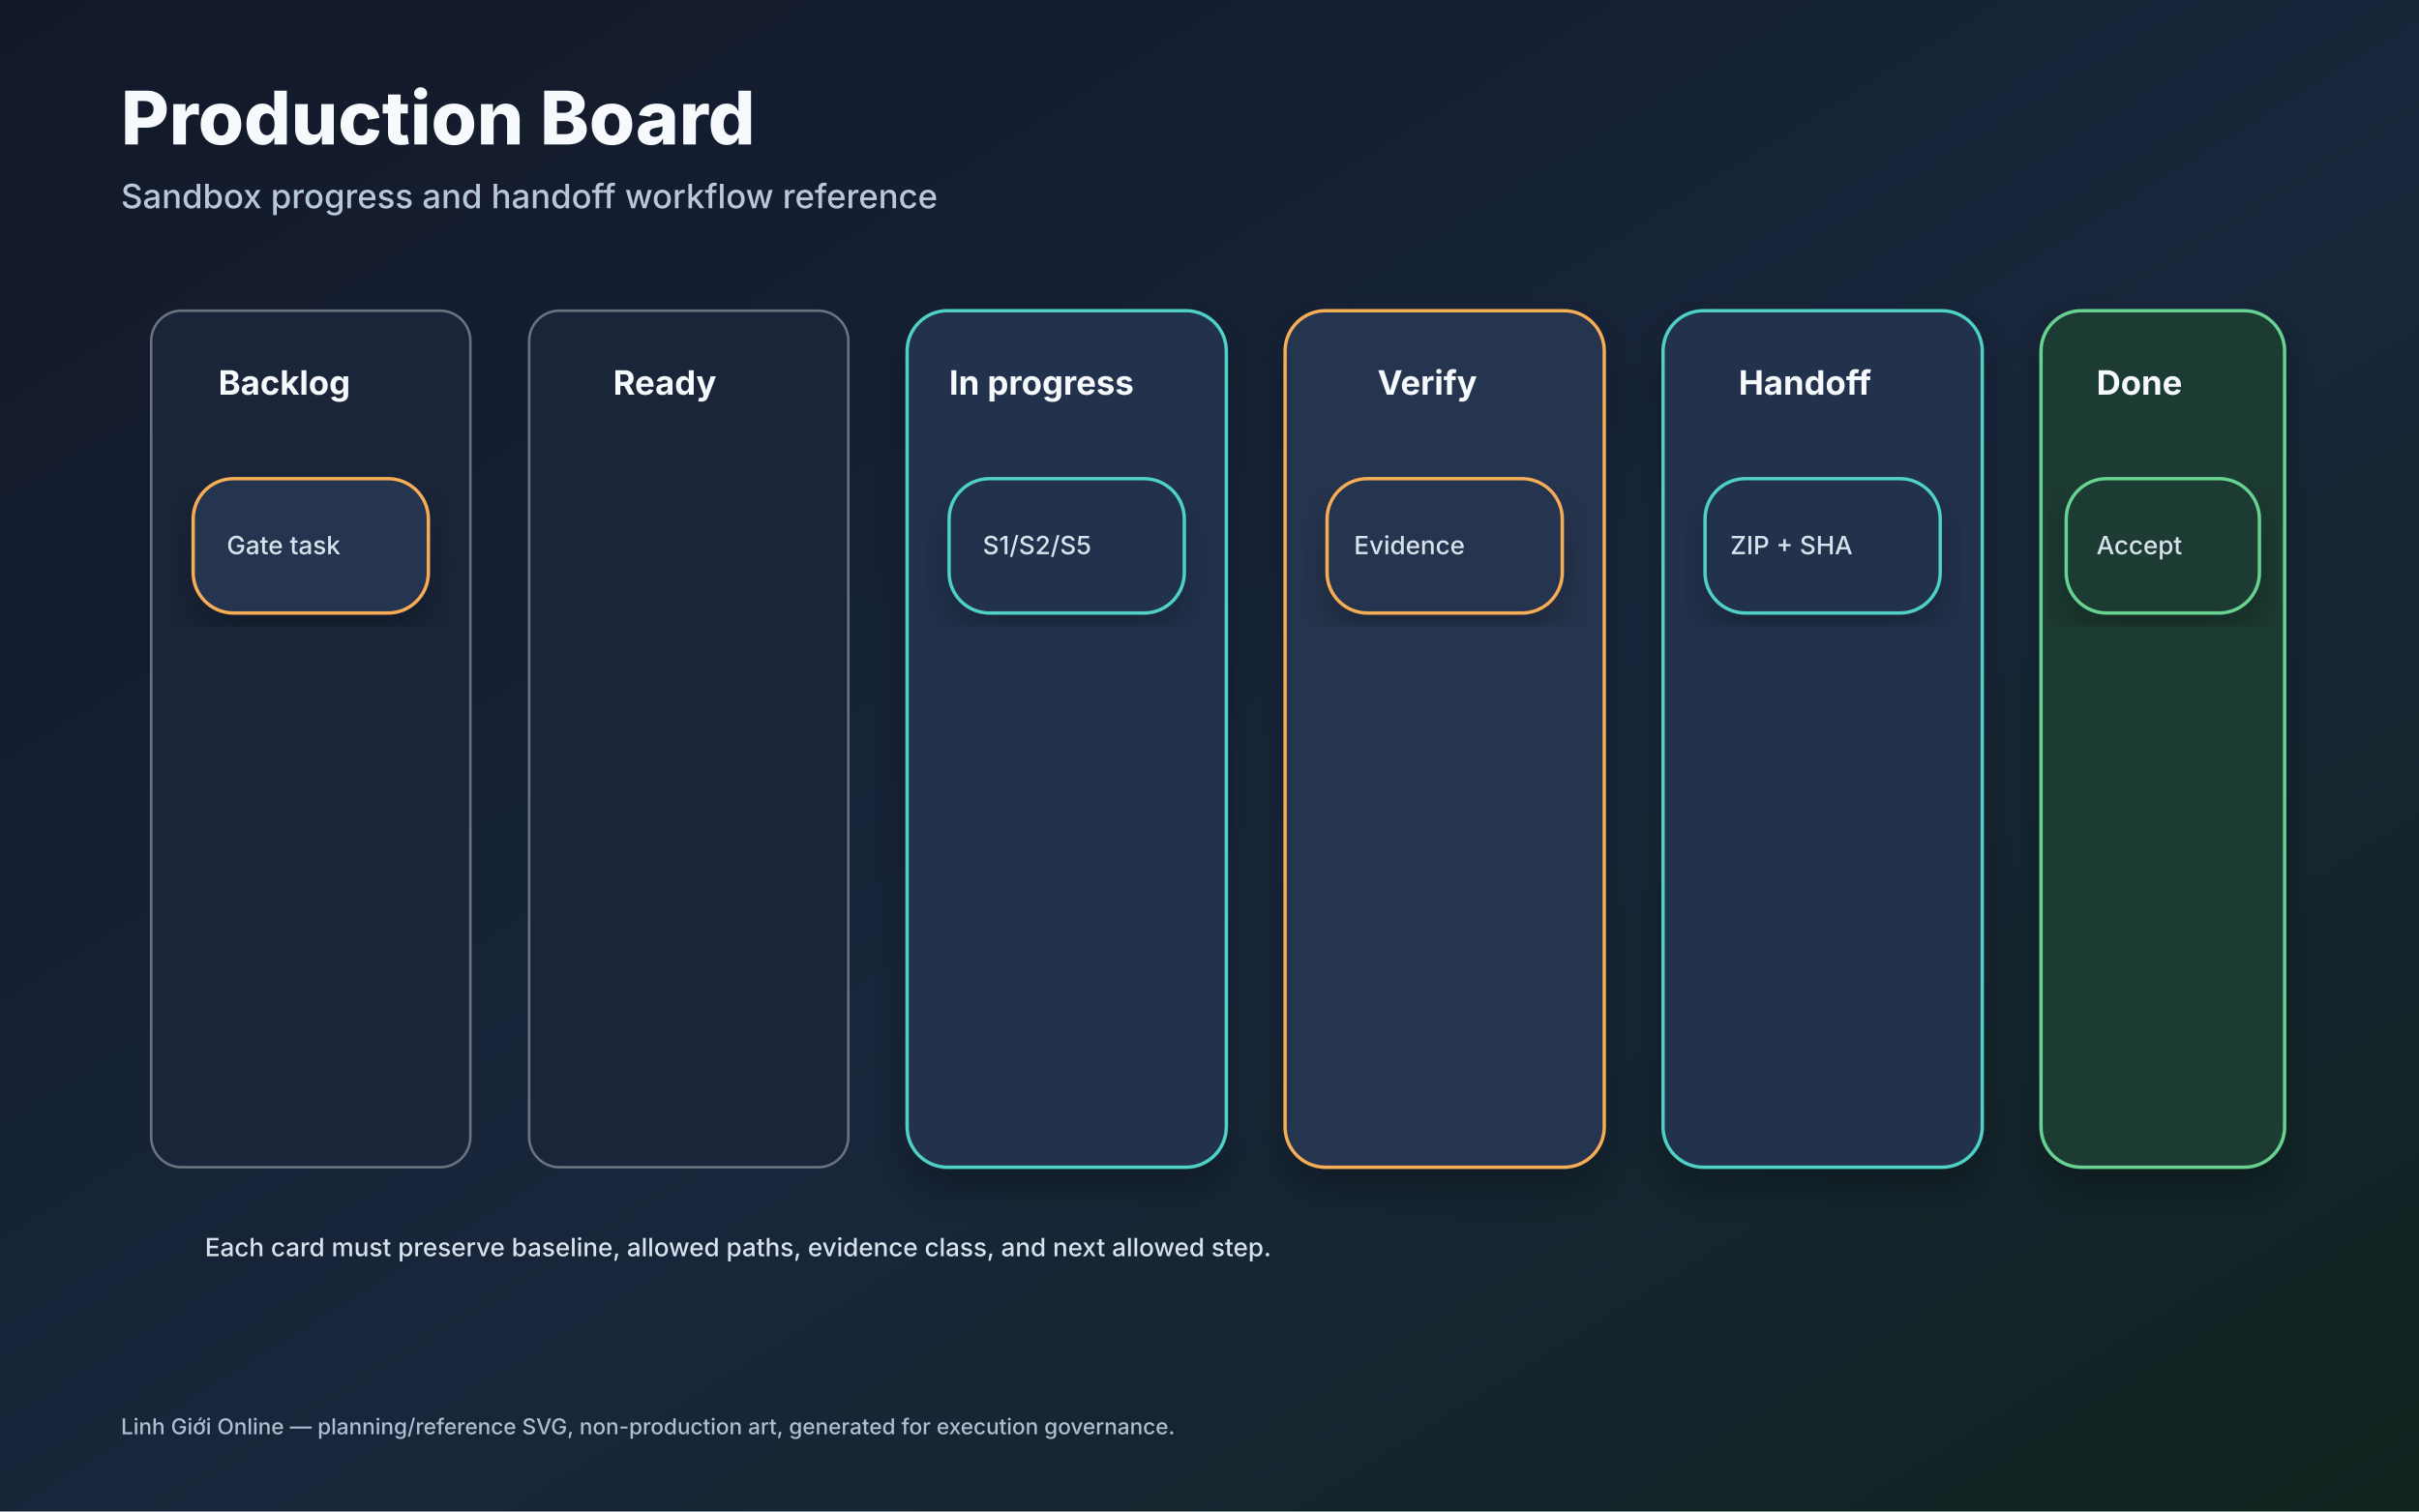
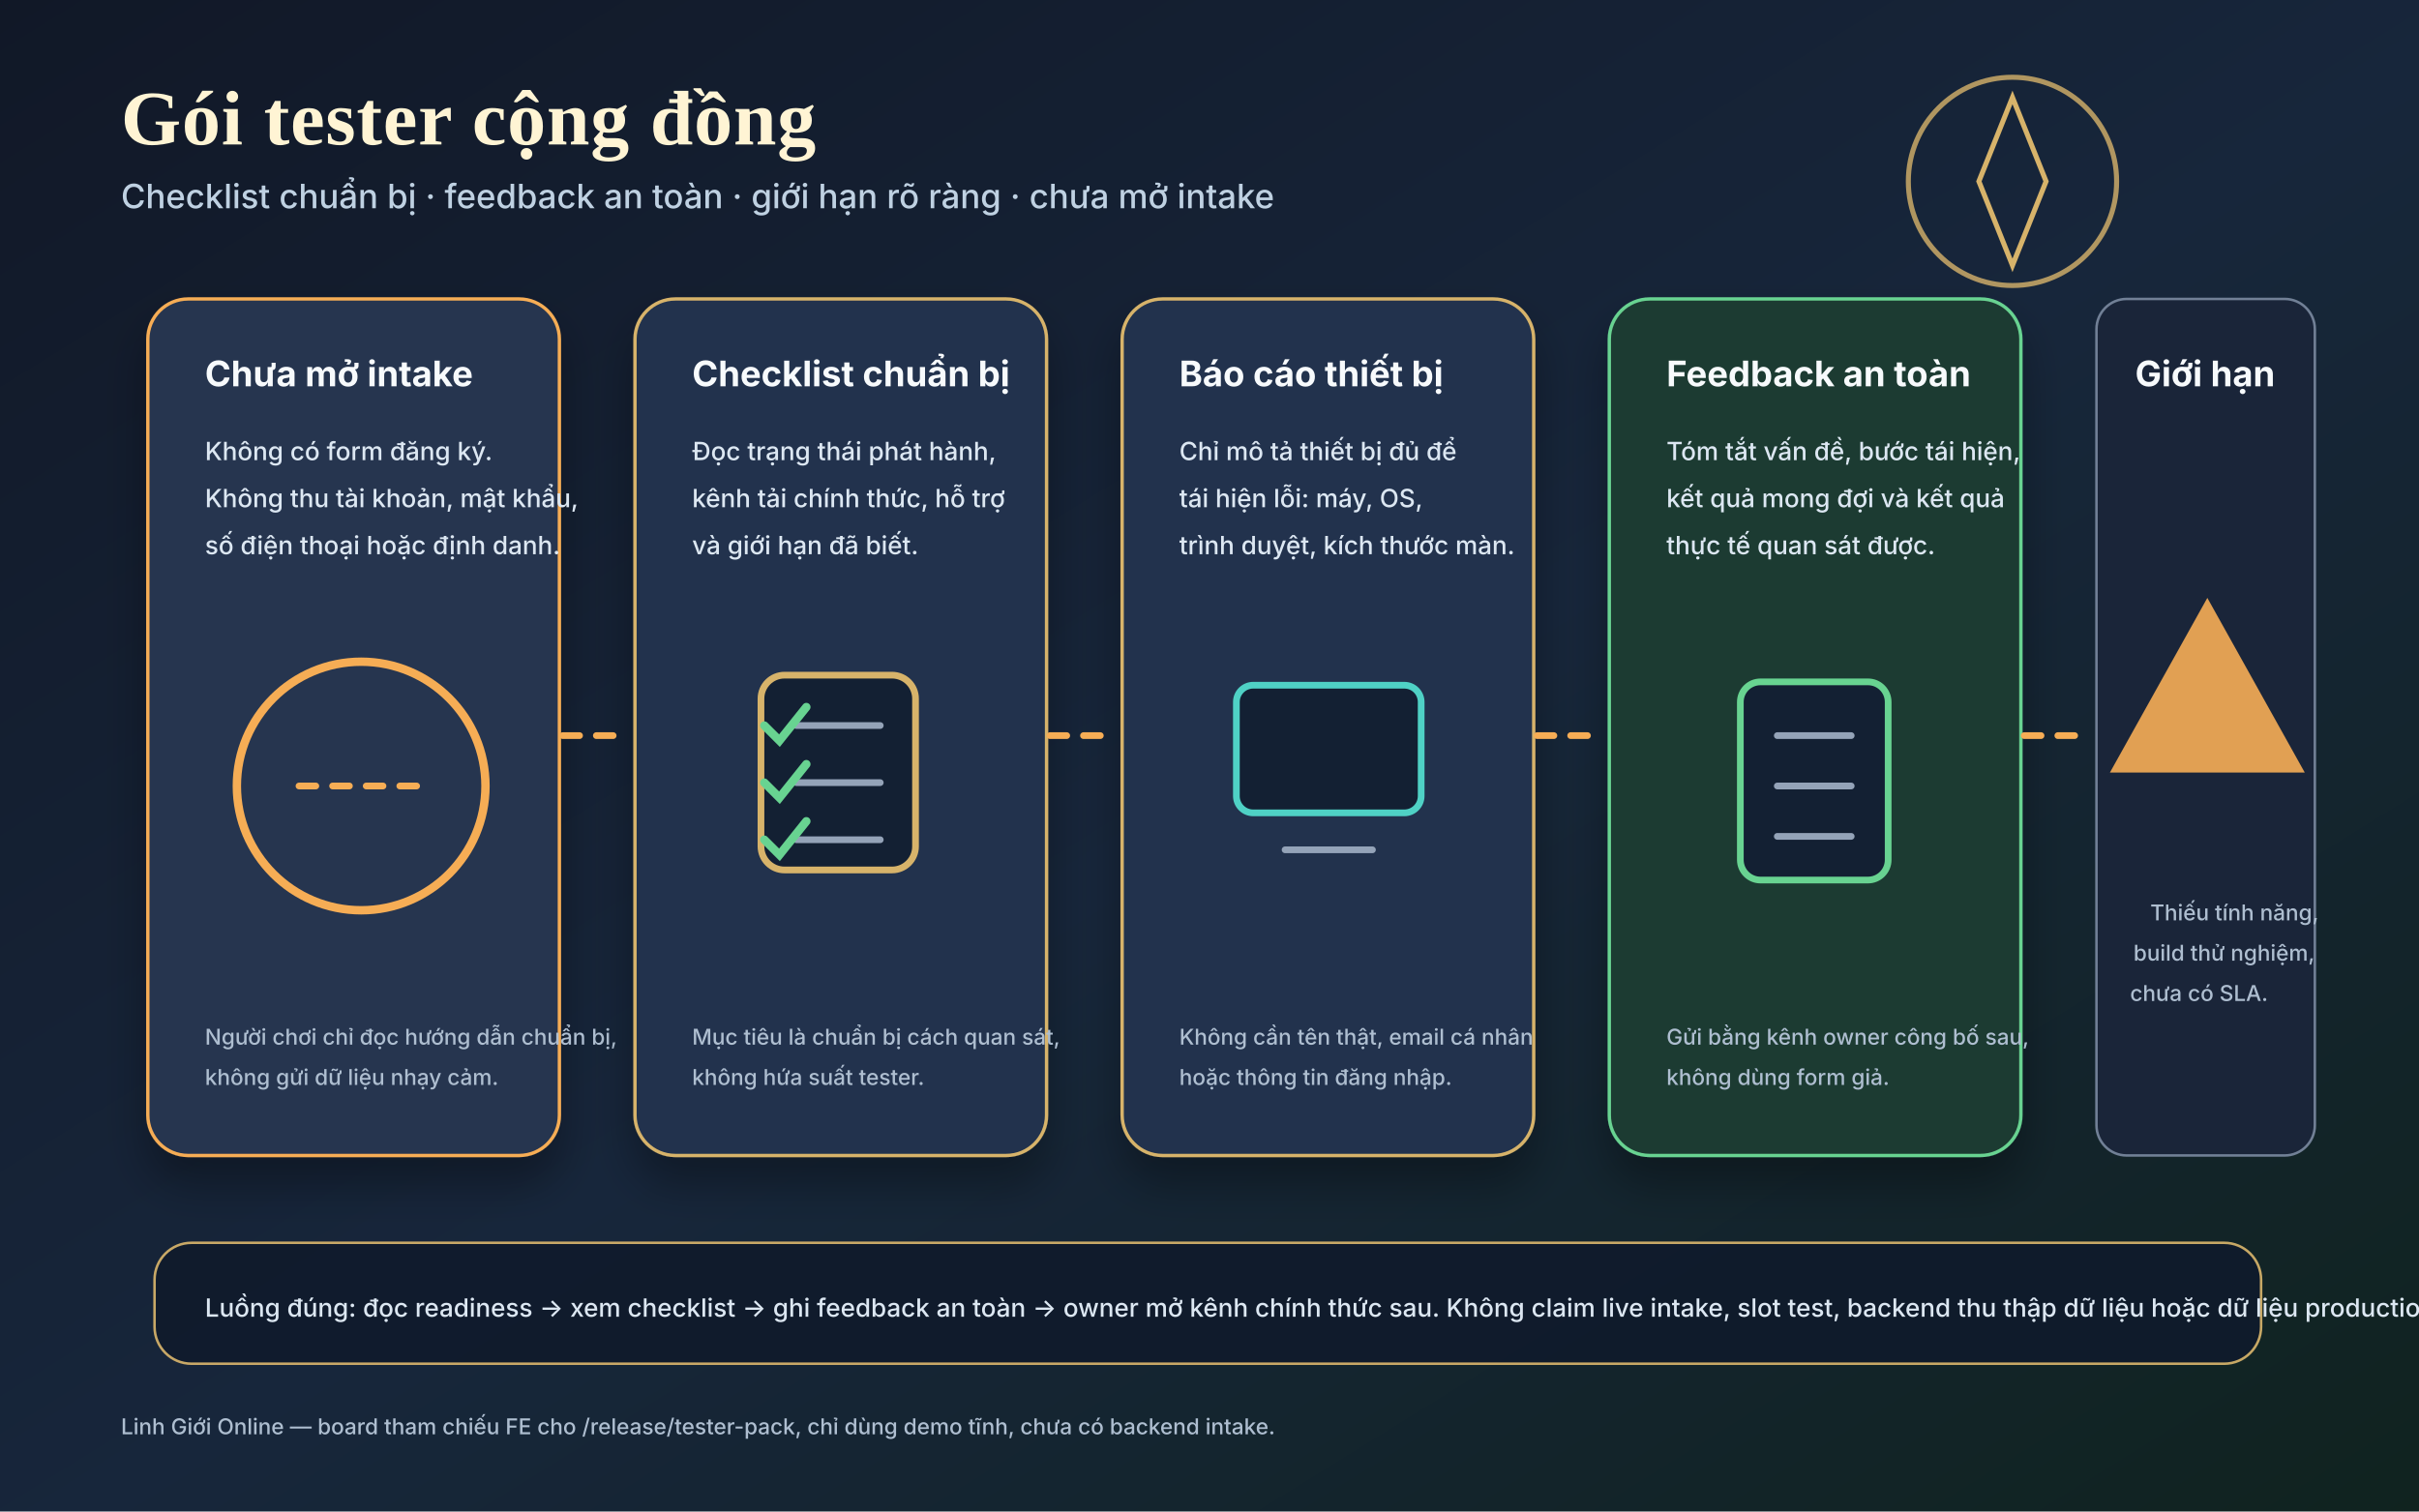
<svg xmlns="http://www.w3.org/2000/svg" width="1440" height="900" viewBox="0 0 1440 900" role="img" aria-labelledby="title desc">
  <defs>
    <linearGradient id="bg" x1="0" y1="0" x2="1" y2="1">
-       <stop offset="0%" stop-color="#121829" />
-       <stop offset="55%" stop-color="#18263b" />
-       <stop offset="100%" stop-color="#10251f" />
+       <stop offset="0%" stop-color="#111827" />
+       <stop offset="52%" stop-color="#17263b" />
+       <stop offset="100%" stop-color="#10231f" />
    </linearGradient>
    <filter id="shadow" x="-10%" y="-10%" width="120%" height="120%">
-       <feDropShadow dx="0" dy="12" stdDeviation="12" flood-color="#000000" flood-opacity="0.28" />
+       <feDropShadow dx="0" dy="16" stdDeviation="13" flood-color="#000000" flood-opacity="0.32" />
    </filter>
    <style>
-       .title { font: 800 44px Inter, Arial, sans-serif; fill: #f7fafc; }
-       .subtitle { font: 500 20px Inter, Arial, sans-serif; fill: #b8c7d9; }
-       .label { font: 700 20px Inter, Arial, sans-serif; fill: #f7fafc; }
-       .small { font: 500 15px Inter, Arial, sans-serif; fill: #d8e2ed; }
+       .title { font: 800 46px Georgia, 'Times New Roman', serif; fill: #fff4d4; letter-spacing: .5px; }
+       .subtitle { font: 500 20px Inter, Arial, sans-serif; fill: #bfd1e2; }
+       .label { font: 750 21px Inter, Arial, sans-serif; fill: #f7fafc; }
+       .small { font: 500 15px Inter, Arial, sans-serif; fill: #dce7f2; }
      .tiny { font: 500 13px Inter, Arial, sans-serif; fill: #aebed0; }
-       .card { fill: #20324d; stroke: #4fd1c5; stroke-width: 2; rx: 24; filter: url(#shadow); }
+       .card { fill: #20324d; stroke: #d7b36a; stroke-width: 2; rx: 24; filter: url(#shadow); }
      .card2 { fill: #26344f; stroke: #f6ad55; stroke-width: 2; rx: 24; filter: url(#shadow); }
      .card3 { fill: #1f3a32; stroke: #68d391; stroke-width: 2; rx: 24; filter: url(#shadow); }
-       .muted { fill: #1a2539; stroke: #6b7280; stroke-width: 1.5; rx: 18; }
+       .muted { fill: #1a2539; stroke: #718096; stroke-width: 1.5; rx: 18; }
      .line { stroke: #94a3b8; stroke-width: 4; stroke-linecap: round; }
      .dash { stroke: #f6ad55; stroke-width: 4; stroke-linecap: round; stroke-dasharray: 10 10; }
      .accent { fill: #4fd1c5; }
      .warn { fill: #f6ad55; }
      .ok { fill: #68d391; }
+       .seal { fill: #d7b36a; }
    </style>
  </defs>
  <rect width="1440" height="900" fill="url(#bg)" />
-   <text x="72" y="86" class="title">Production Board</text>
-   <text x="72" y="124" class="subtitle">Sandbox progress and handoff workflow reference</text>
-   <rect x="90" y="185" width="190" height="510" class="muted" />
-   <text x="130" y="235" class="label">Backlog</text>
-   <rect x="315" y="185" width="190" height="510" class="muted" />
-   <text x="365" y="235" class="label">Ready</text>
-   <rect x="540" y="185" width="190" height="510" class="card" />
-   <text x="565" y="235" class="label">In progress</text>
-   <rect x="765" y="185" width="190" height="510" class="card2" />
-   <text x="820" y="235" class="label">Verify</text>
-   <rect x="990" y="185" width="190" height="510" class="card" />
-   <text x="1035" y="235" class="label">Handoff</text>
-   <rect x="1215" y="185" width="145" height="510" class="card3" />
-   <text x="1248" y="235" class="label">Done</text>
-   <rect x="115" y="285" width="140" height="80" class="card2" />
-   <text x="135" y="330" class="small">Gate task</text>
-   <rect x="565" y="285" width="140" height="80" class="card" />
-   <text x="585" y="330" class="small">S1/S2/S5</text>
-   <rect x="790" y="285" width="140" height="80" class="card2" />
-   <text x="806" y="330" class="small">Evidence</text>
-   <rect x="1015" y="285" width="140" height="80" class="card" />
-   <text x="1030" y="330" class="small">ZIP + SHA</text>
-   <rect x="1230" y="285" width="115" height="80" class="card3" />
-   <text x="1248" y="330" class="small">Accept</text>
-   <text x="122" y="748" class="small">Each card must preserve baseline, allowed paths, evidence class, and next allowed step.</text>
-   <text x="72" y="854" class="tiny">Linh Giới Online — planning/reference SVG, non-production art, generated for execution governance.</text>
+   <circle cx="1198" cy="108" r="62" fill="none" stroke="#d7b36a" stroke-width="3" opacity=".8" />
+   <path d="M1198 58 L1218 108 L1198 158 L1178 108 Z" fill="none" stroke="#d7b36a" stroke-width="3" />
+   <text x="72" y="86" class="title">Gói tester cộng đồng</text>
+   <text x="72" y="124" class="subtitle">Checklist chuẩn bị · feedback an toàn · giới hạn rõ ràng · chưa mở intake</text>
+   <rect x="88" y="178" width="245" height="510" class="card2" />
+   <text x="122" y="230" class="label">Chưa mở intake</text>
+   <text x="122" y="274" class="small">Không có form đăng ký.</text>
+   <text x="122" y="302" class="small">Không thu tài khoản, mật khẩu,</text>
+   <text x="122" y="330" class="small">số điện thoại hoặc định danh.</text>
+   <circle cx="215" cy="468" r="74" fill="none" stroke="#f6ad55" stroke-width="5" />
+   <path d="M178 468 L252 468" class="dash" />
+   <text x="122" y="622" class="tiny">Người chơi chỉ đọc hướng dẫn chuẩn bị,</text>
+   <text x="122" y="646" class="tiny">không gửi dữ liệu nhạy cảm.</text>
+   <rect x="378" y="178" width="245" height="510" class="card" />
+   <text x="412" y="230" class="label">Checklist chuẩn bị</text>
+   <text x="412" y="274" class="small">Đọc trạng thái phát hành,</text>
+   <text x="412" y="302" class="small">kênh tải chính thức, hỗ trợ</text>
+   <text x="412" y="330" class="small">và giới hạn đã biết.</text>
+   <rect x="453" y="402" width="92" height="116" rx="14" fill="#132033" stroke="#d7b36a" stroke-width="4" />
+   <path d="M474 432 h50 M474 466 h50 M474 500 h50" class="line" />
+   <path d="M455 432 l9 9 16 -20 M455 466 l9 9 16 -20 M455 500 l9 9 16 -20" stroke="#68d391" stroke-width="5" fill="none" stroke-linecap="round" />
+   <text x="412" y="622" class="tiny">Mục tiêu là chuẩn bị cách quan sát,</text>
+   <text x="412" y="646" class="tiny">không hứa suất tester.</text>
+   <rect x="668" y="178" width="245" height="510" class="card" />
+   <text x="702" y="230" class="label">Báo cáo thiết bị</text>
+   <text x="702" y="274" class="small">Chỉ mô tả thiết bị đủ để</text>
+   <text x="702" y="302" class="small">tái hiện lỗi: máy, OS,</text>
+   <text x="702" y="330" class="small">trình duyệt, kích thước màn.</text>
+   <rect x="736" y="408" width="110" height="76" rx="10" fill="#132033" stroke="#4fd1c5" stroke-width="4" />
+   <path d="M765 506 h52" class="line" />
+   <text x="702" y="622" class="tiny">Không cần tên thật, email cá nhân</text>
+   <text x="702" y="646" class="tiny">hoặc thông tin đăng nhập.</text>
+   <rect x="958" y="178" width="245" height="510" class="card3" />
+   <text x="992" y="230" class="label">Feedback an toàn</text>
+   <text x="992" y="274" class="small">Tóm tắt vấn đề, bước tái hiện,</text>
+   <text x="992" y="302" class="small">kết quả mong đợi và kết quả</text>
+   <text x="992" y="330" class="small">thực tế quan sát được.</text>
+   <rect x="1036" y="406" width="88" height="118" rx="12" fill="#132033" stroke="#68d391" stroke-width="4" />
+   <path d="M1058 438 h44 M1058 468 h44 M1058 498 h44" class="line" />
+   <text x="992" y="622" class="tiny">Gửi bằng kênh owner công bố sau,</text>
+   <text x="992" y="646" class="tiny">không dùng form giả.</text>
+   <rect x="1248" y="178" width="130" height="510" class="muted" />
+   <text x="1271" y="230" class="label">Giới hạn</text>
+   <path d="M1314 356 l58 104 h-116 z" fill="#f6ad55" opacity=".9" />
+   <text x="1280" y="548" class="tiny">Thiếu tính năng,</text>
+   <text x="1270" y="572" class="tiny">build thử nghiệm,</text>
+   <text x="1268" y="596" class="tiny">chưa có SLA.</text>
+   <line x1="335" y1="438" x2="374" y2="438" class="dash" />
+   <line x1="625" y1="438" x2="664" y2="438" class="dash" />
+   <line x1="915" y1="438" x2="954" y2="438" class="dash" />
+   <line x1="1205" y1="438" x2="1244" y2="438" class="dash" />
+   <rect x="92" y="740" width="1254" height="72" rx="22" fill="#0f1a2b" stroke="#d7b36a" stroke-width="1.5" opacity=".92" />
+   <text x="122" y="784" class="small">Luồng đúng: đọc readiness → xem checklist → ghi feedback an toàn → owner mở kênh chính thức sau. Không claim live intake, slot test, backend thu thập dữ liệu hoặc dữ liệu production.</text>
+   <text x="72" y="854" class="tiny">Linh Giới Online — board tham chiếu FE cho /release/tester-pack, chỉ dùng demo tĩnh, chưa có backend intake.</text>
</svg>
